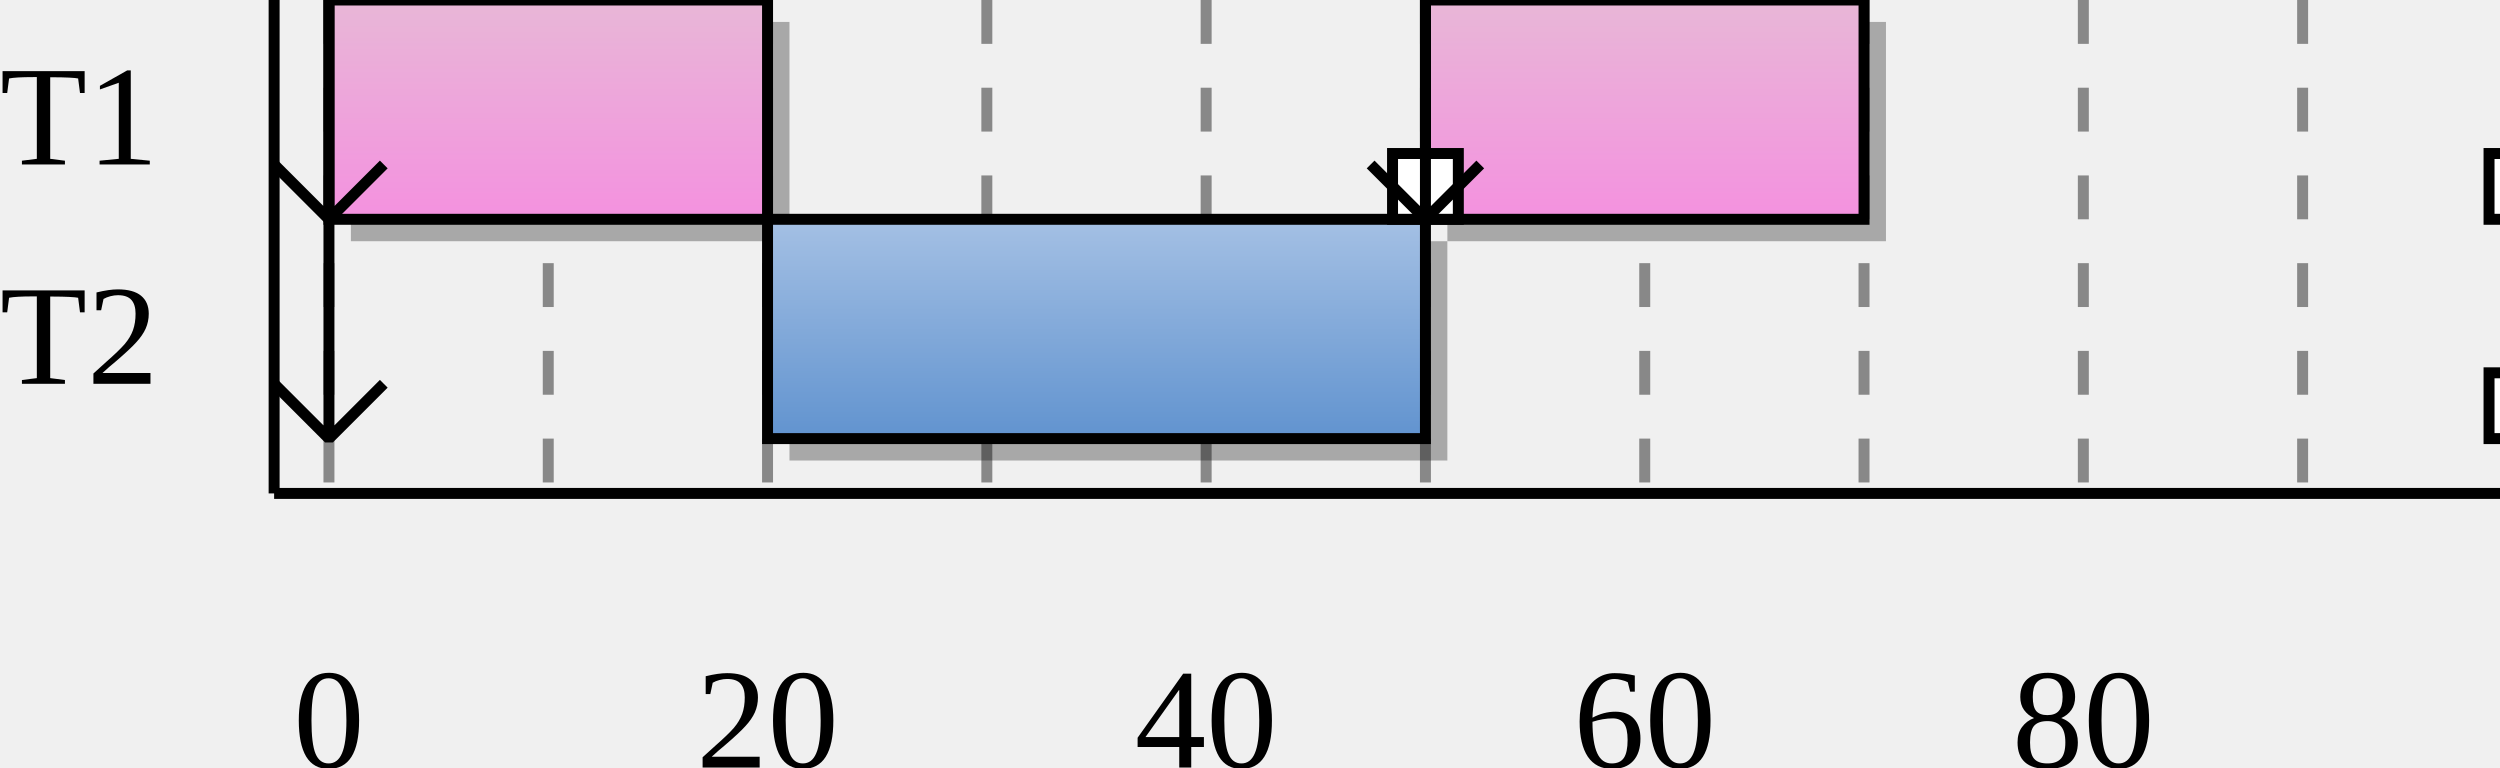
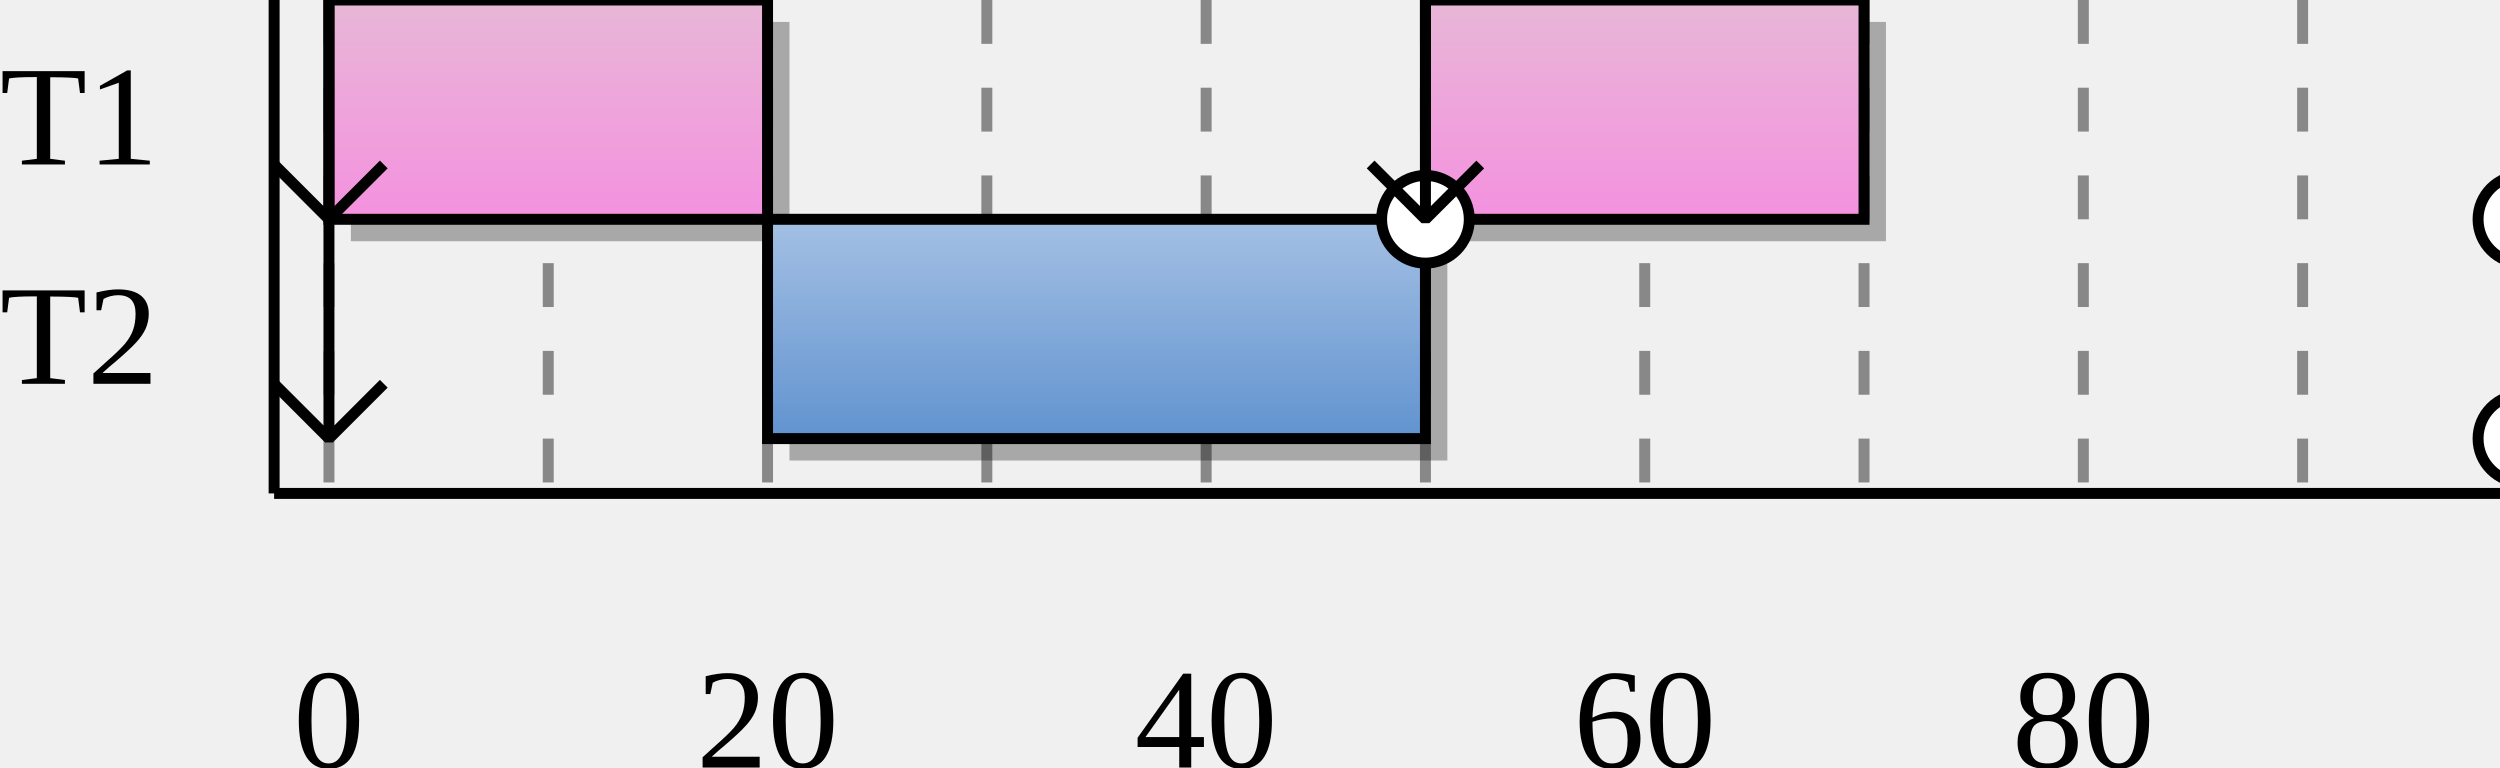
<svg xmlns="http://www.w3.org/2000/svg" width="228" height="70" version="1.1">
  <defs>
    <linearGradient id="grad1" x1="0" y1="0" x2="0" y2="1">
      <stop style="stop-color:#E8B7D7;stop-opacity:1;" offset="0" />
      <stop style="stop-color:#F491DF;stop-opacity:1;" offset="1" />
    </linearGradient>
    <linearGradient id="grad2" x1="0" y1="0" x2="0" y2="1">
      <stop style="stop-color:#A4C0E4;stop-opacity:1;" offset="0" />
      <stop style="stop-color:#6193CF;stop-opacity:1;" offset="1" />
    </linearGradient>
    <linearGradient id="grad3" x1="0" y1="0" x2="0" y2="1">
      <stop style="stop-color:#FFF6C8;stop-opacity:1;" offset="0" />
      <stop style="stop-color:#FFF299;stop-opacity:1;" offset="1" />
    </linearGradient>
    <linearGradient id="grad4" x1="0" y1="0" x2="0" y2="1">
      <stop style="stop-color:#BFFFBF;stop-opacity:1;" offset="0" />
      <stop style="stop-color:#80FF80;stop-opacity:1;" offset="1" />
    </linearGradient>
  </defs>
  <g>
    <text x="0" y="15" style="font-size:13px;">T1</text>
    <text x="0" y="35" style="font-size:13px;">T2</text>
    <path d="M 25,0 25,45" style="stroke-width:1;stroke:#000000;" />
    <path d="M 25,45 228,45" style="stroke-width:1;stroke:#000000;" />
    <path d="M 30,0 30, 45" style="stroke-width:1;stroke:#888888;stroke-dasharray:4,4" />
    <text x="30" y="70" style="font-size:13px;text-anchor:middle;">0</text>
    <path d="M 50,0 50, 45" style="stroke-width:1;stroke:#888888;stroke-dasharray:4,4" />
    <path d="M 70,0 70, 45" style="stroke-width:1;stroke:#888888;stroke-dasharray:4,4" />
    <text x="70" y="70" style="font-size:13px;text-anchor:middle;">20</text>
    <path d="M 90,0 90, 45" style="stroke-width:1;stroke:#888888;stroke-dasharray:4,4" />
    <path d="M 110,0 110, 45" style="stroke-width:1;stroke:#888888;stroke-dasharray:4,4" />
    <text x="110" y="70" style="font-size:13px;text-anchor:middle;">40</text>
    <path d="M 130,0 130, 45" style="stroke-width:1;stroke:#888888;stroke-dasharray:4,4" />
    <path d="M 150,0 150, 45" style="stroke-width:1;stroke:#888888;stroke-dasharray:4,4" />
    <text x="150" y="70" style="font-size:13px;text-anchor:middle;">60</text>
    <path d="M 170,0 170, 45" style="stroke-width:1;stroke:#888888;stroke-dasharray:4,4" />
    <path d="M 190,0 190, 45" style="stroke-width:1;stroke:#888888;stroke-dasharray:4,4" />
    <text x="190" y="70" style="font-size:13px;text-anchor:middle;">80</text>
    <path d="M 210,0 210, 45" style="stroke-width:1;stroke:#888888;stroke-dasharray:4,4" />
    <rect x="32" y="2" width="40" height="20" style="color:#000000;fill:#000000;opacity:0.3" />
    <rect x="30" y="0" width="40" height="20" style="fill:url(#grad1);stroke:#000000;stroke-width:1;" />
    <rect x="132" y="2" width="40" height="20" style="color:#000000;fill:#000000;opacity:0.3" />
    <rect x="130" y="0" width="40" height="20" style="fill:url(#grad1);stroke:#000000;stroke-width:1;" />
    <rect x="72" y="22" width="60" height="20" style="color:#000000;fill:#000000;opacity:0.3" />
    <rect x="70" y="20" width="60" height="20" style="fill:url(#grad2);stroke:#000000;stroke-width:1;" />
    <path d="M 30,0 30,20 25,15 30,20 35,15 30,20" style="stroke-width:1;stroke:#000000;fill:transparent;stroke-linejoin:bevel;" />
-     <rect x="127" y="14" width="6" height="6" style="fill:#ffffff;stroke-width:1;stroke:#000000;" />
+     <circle cx="130" cy="20" r="4" style="fill:#ffffff;stroke-width:1;stroke:#000000;" />
    <path d="M 130,0 130,20 125,15 130,20 135,15 130,20" style="stroke-width:1;stroke:#000000;fill:transparent;stroke-linejoin:bevel;" />
-     <rect x="227" y="14" width="6" height="6" style="fill:#ffffff;stroke-width:1;stroke:#000000;" />
+     <circle cx="230" cy="20" r="4" style="fill:#ffffff;stroke-width:1;stroke:#000000;" />
    <path d="M 30,20 30,40 25,35 30,40 35,35 30,40" style="stroke-width:1;stroke:#000000;fill:transparent;stroke-linejoin:bevel;" />
-     <rect x="227" y="34" width="6" height="6" style="fill:#ffffff;stroke-width:1;stroke:#000000;" />
+     <circle cx="230" cy="40" r="4" style="fill:#ffffff;stroke-width:1;stroke:#000000;" />
  </g>
</svg>
